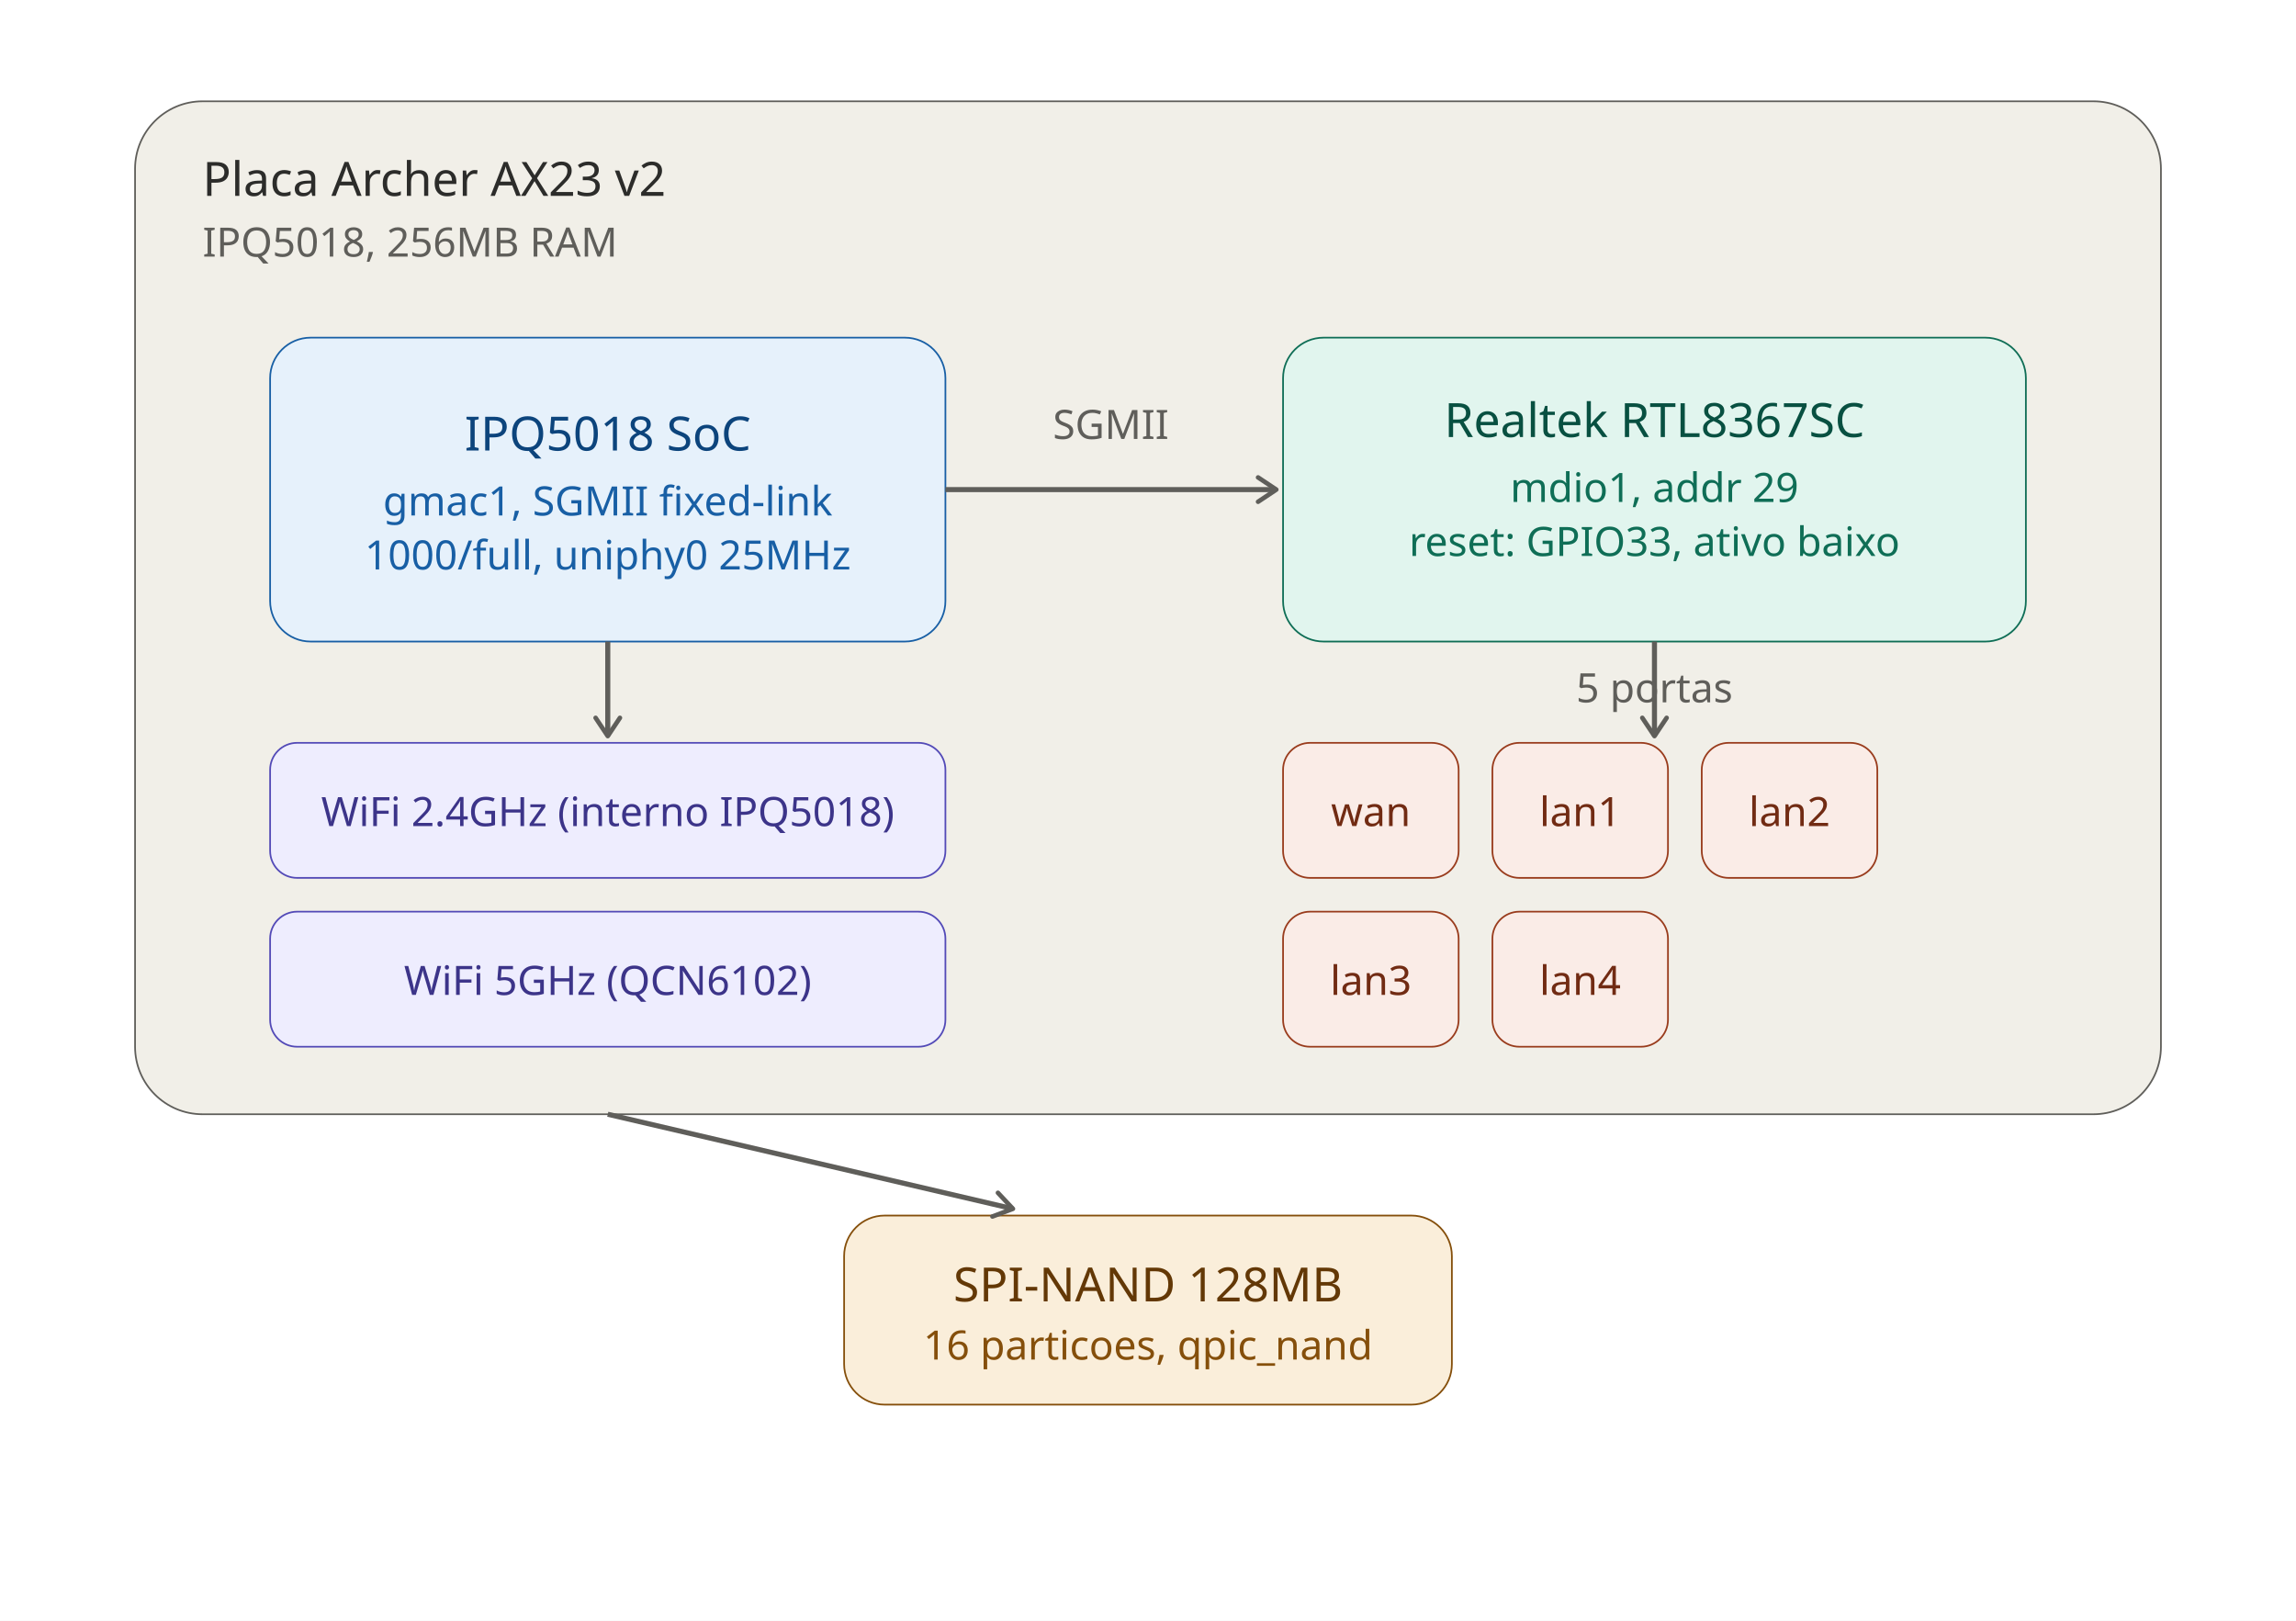
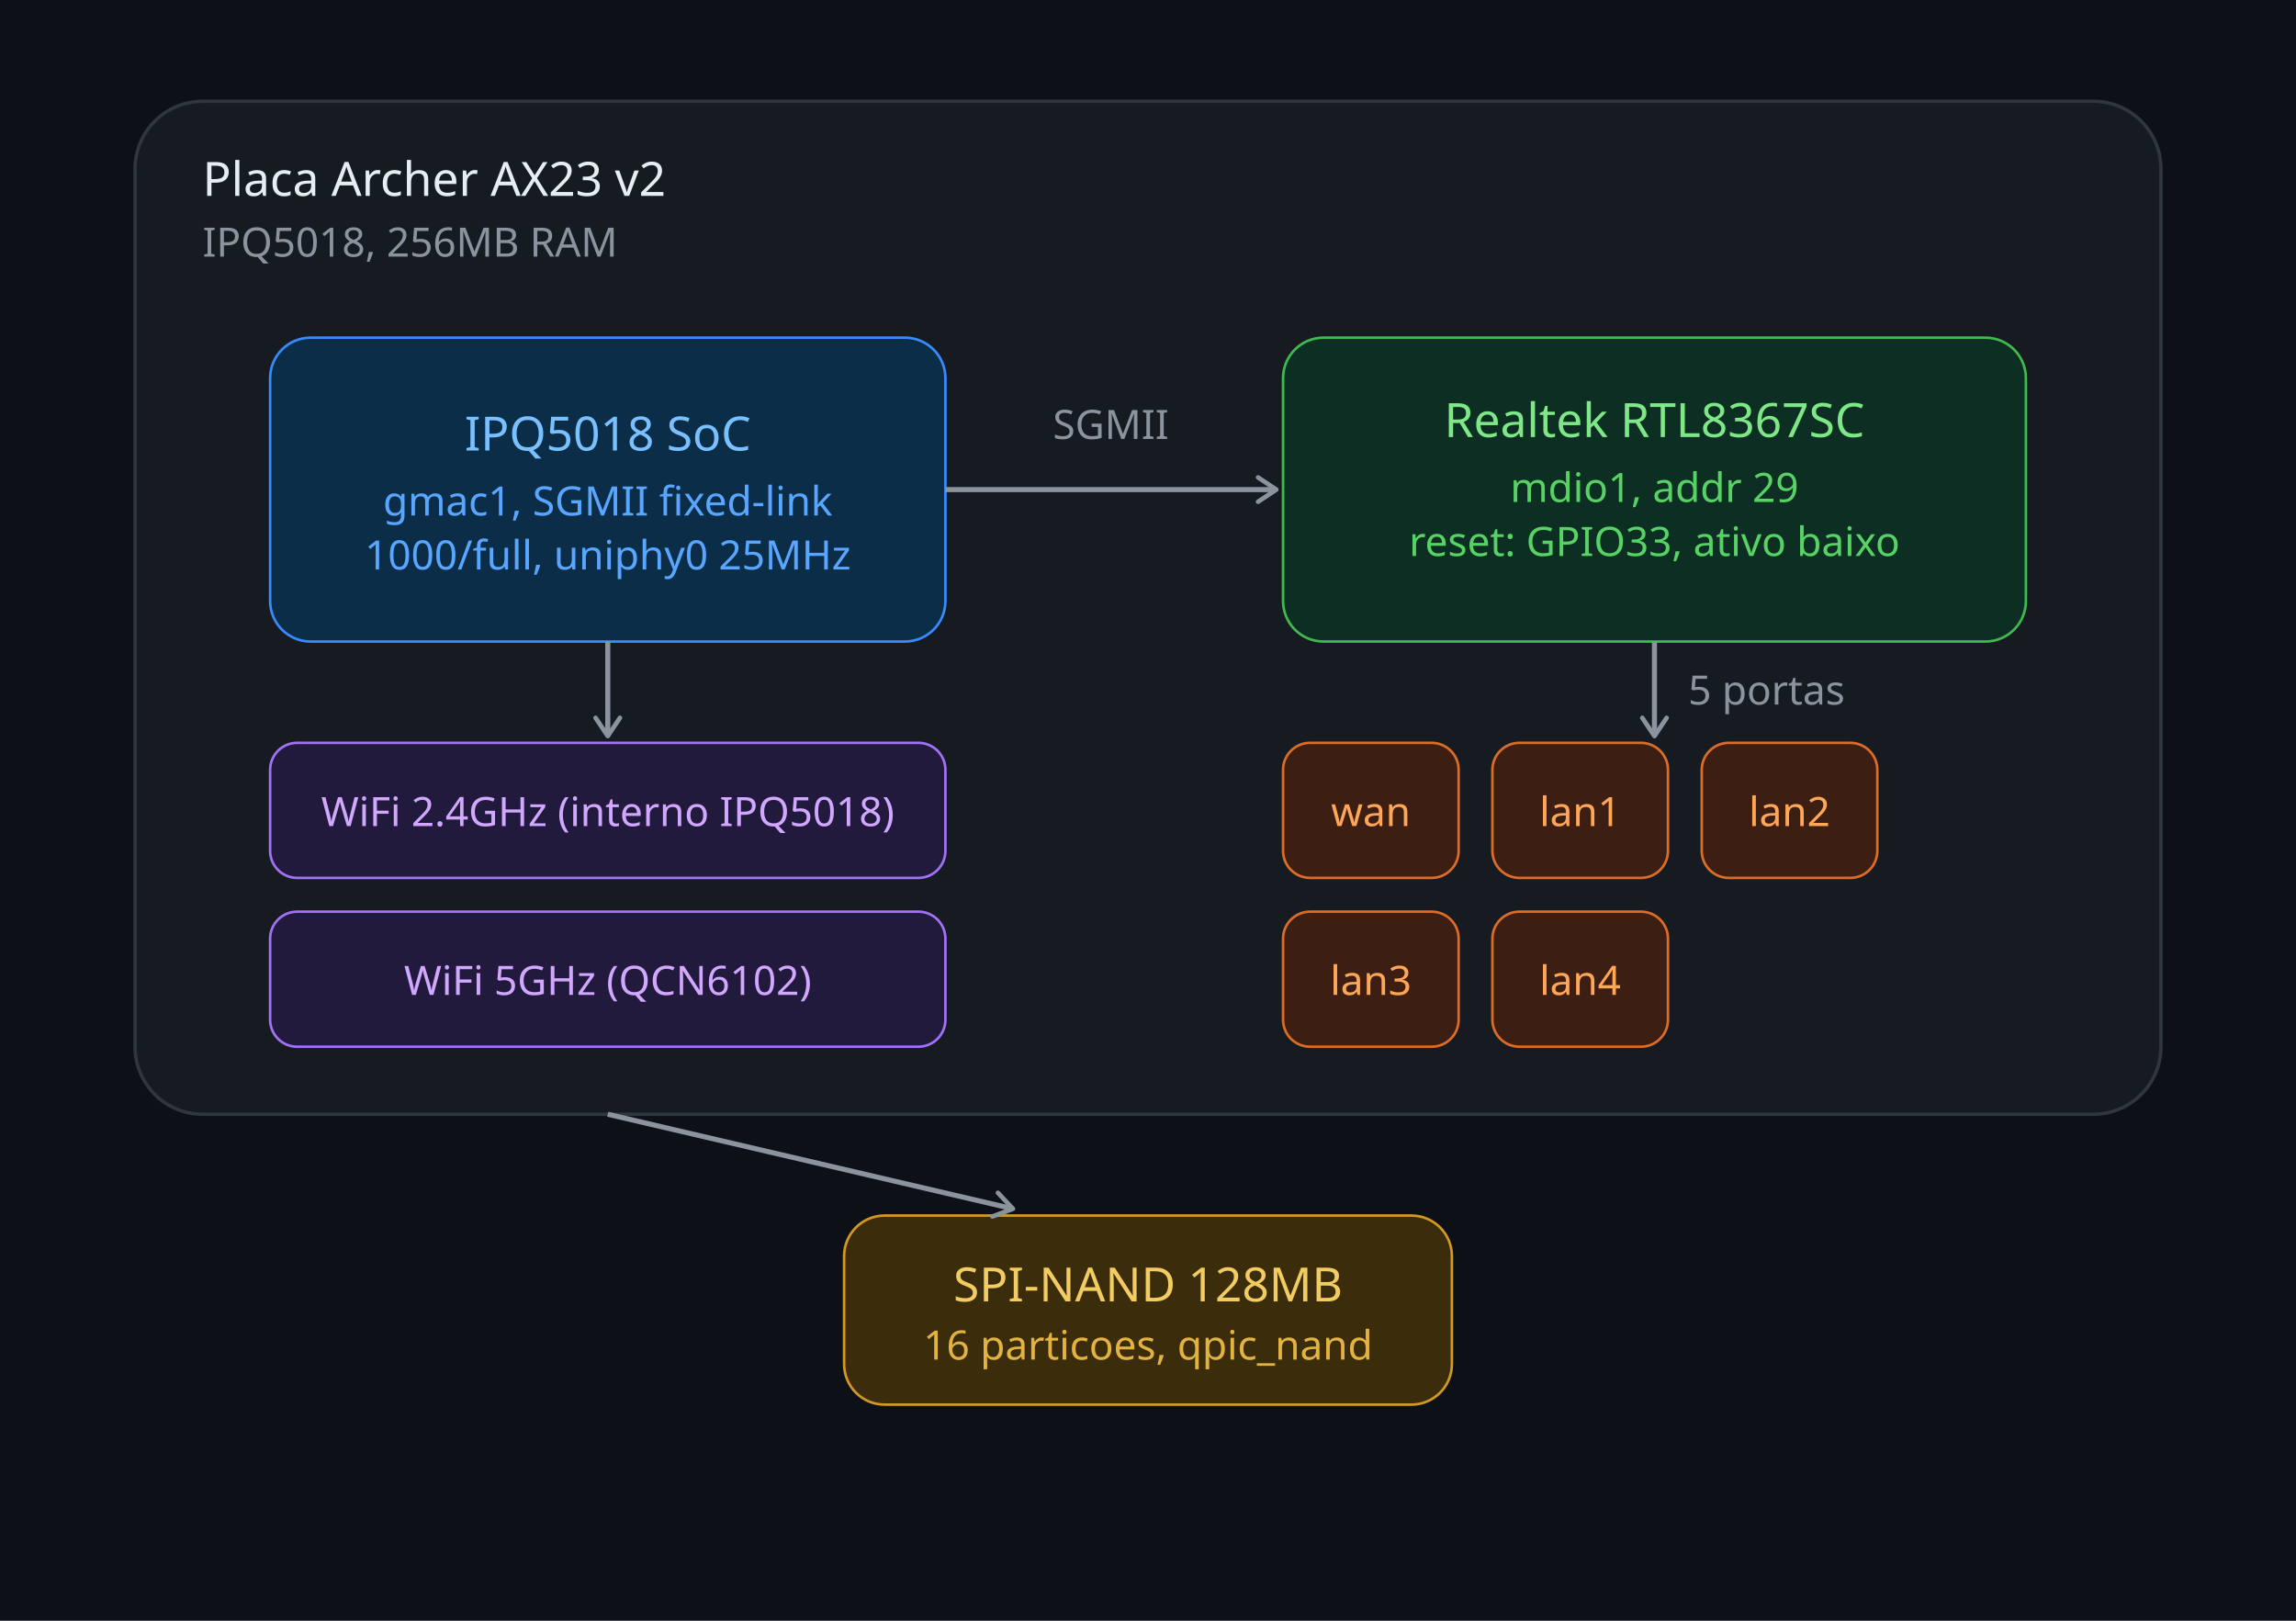
<svg xmlns="http://www.w3.org/2000/svg" width="680" height="480" viewBox="0 0 680 480" role="img">
  <defs>
-     <marker id="arrow" viewBox="0 0 10 10" refX="8" refY="5" markerWidth="6" markerHeight="6" orient="auto-start-reverse">
-       <path d="M2 1L8 5L2 9" fill="none" stroke="#5F5E5A" stroke-width="1.5" stroke-linecap="round" stroke-linejoin="round" />
+     <marker id="arrow-dark" viewBox="0 0 10 10" refX="8" refY="5" markerWidth="6" markerHeight="6" orient="auto-start-reverse">
+       <path d="M2 1L8 5L2 9" fill="none" stroke="#8B949E" stroke-width="1.5" stroke-linecap="round" stroke-linejoin="round" />
    </marker>
  </defs>
-   <rect width="680" height="480" fill="#FFFFFF" />
-   <rect x="40" y="30" width="600" height="300" rx="20" fill="#F1EFE8" stroke="#5F5E5A" stroke-width="0.5" />
-   <text x="60" y="58" font-family="sans-serif" font-size="14" font-weight="500" fill="#2C2C2A">Placa Archer AX23 v2</text>
-   <text x="60" y="76" font-family="sans-serif" font-size="12" fill="#5F5E5A">IPQ5018, 256MB RAM</text>
-   <rect x="80" y="100" width="200" height="90" rx="12" fill="#E6F1FB" stroke="#185FA5" stroke-width="0.5" />
-   <text x="180" y="128" text-anchor="middle" dominant-baseline="central" font-family="sans-serif" font-size="14" font-weight="500" fill="#0C447C">IPQ5018 SoC</text>
-   <text x="180" y="148" text-anchor="middle" dominant-baseline="central" font-family="sans-serif" font-size="12" fill="#185FA5">gmac1, SGMII fixed-link</text>
-   <text x="180" y="164" text-anchor="middle" dominant-baseline="central" font-family="sans-serif" font-size="12" fill="#185FA5">1000/full, uniphy0 25MHz</text>
-   <rect x="380" y="100" width="220" height="90" rx="12" fill="#E1F5EE" stroke="#0F6E56" stroke-width="0.5" />
-   <text x="490" y="124" text-anchor="middle" dominant-baseline="central" font-family="sans-serif" font-size="14" font-weight="500" fill="#085041">Realtek RTL8367SC</text>
-   <text x="490" y="144" text-anchor="middle" dominant-baseline="central" font-family="sans-serif" font-size="12" fill="#0F6E56">mdio1, addr 29</text>
-   <text x="490" y="160" text-anchor="middle" dominant-baseline="central" font-family="sans-serif" font-size="12" fill="#0F6E56">reset: GPIO33, ativo baixo</text>
-   <line x1="280" y1="145" x2="378" y2="145" stroke="#5F5E5A" stroke-width="1.5" marker-end="url(#arrow)" />
-   <text x="329" y="130" text-anchor="middle" font-family="sans-serif" font-size="12" fill="#5F5E5A">SGMII</text>
-   <rect x="380" y="220" width="52" height="40" rx="8" fill="#FAECE7" stroke="#993C1D" stroke-width="0.5" />
-   <text x="406" y="240" text-anchor="middle" dominant-baseline="central" font-family="sans-serif" font-size="12" fill="#712B13">wan</text>
-   <rect x="442" y="220" width="52" height="40" rx="8" fill="#FAECE7" stroke="#993C1D" stroke-width="0.5" />
-   <text x="468" y="240" text-anchor="middle" dominant-baseline="central" font-family="sans-serif" font-size="12" fill="#712B13">lan1</text>
-   <rect x="504" y="220" width="52" height="40" rx="8" fill="#FAECE7" stroke="#993C1D" stroke-width="0.5" />
-   <text x="530" y="240" text-anchor="middle" dominant-baseline="central" font-family="sans-serif" font-size="12" fill="#712B13">lan2</text>
-   <rect x="380" y="270" width="52" height="40" rx="8" fill="#FAECE7" stroke="#993C1D" stroke-width="0.5" />
-   <text x="406" y="290" text-anchor="middle" dominant-baseline="central" font-family="sans-serif" font-size="12" fill="#712B13">lan3</text>
-   <rect x="442" y="270" width="52" height="40" rx="8" fill="#FAECE7" stroke="#993C1D" stroke-width="0.5" />
-   <text x="468" y="290" text-anchor="middle" dominant-baseline="central" font-family="sans-serif" font-size="12" fill="#712B13">lan4</text>
-   <line x1="490" y1="190" x2="490" y2="218" stroke="#5F5E5A" stroke-width="1.5" marker-end="url(#arrow)" />
-   <text x="490" y="208" text-anchor="middle" font-family="sans-serif" font-size="12" fill="#5F5E5A">5 portas</text>
-   <rect x="80" y="220" width="200" height="40" rx="8" fill="#EEEDFE" stroke="#534AB7" stroke-width="0.5" />
-   <text x="180" y="240" text-anchor="middle" dominant-baseline="central" font-family="sans-serif" font-size="12" fill="#3C3489">WiFi 2.4GHz (interno IPQ5018)</text>
-   <rect x="80" y="270" width="200" height="40" rx="8" fill="#EEEDFE" stroke="#534AB7" stroke-width="0.5" />
-   <text x="180" y="290" text-anchor="middle" dominant-baseline="central" font-family="sans-serif" font-size="12" fill="#3C3489">WiFi 5GHz (QCN6102)</text>
-   <line x1="180" y1="190" x2="180" y2="218" stroke="#5F5E5A" stroke-width="1.5" marker-end="url(#arrow)" />
-   <rect x="250" y="360" width="180" height="56" rx="12" fill="#FAEEDA" stroke="#854F0B" stroke-width="0.5" />
-   <text x="340" y="380" text-anchor="middle" dominant-baseline="central" font-family="sans-serif" font-size="14" font-weight="500" fill="#633806">SPI-NAND 128MB</text>
-   <text x="340" y="398" text-anchor="middle" dominant-baseline="central" font-family="sans-serif" font-size="12" fill="#854F0B">16 particoes, qpic_nand</text>
-   <line x1="180" y1="330" x2="300" y2="358" stroke="#5F5E5A" stroke-width="1.5" marker-end="url(#arrow)" />
+   <rect width="680" height="480" fill="#0D1117" />
+   <rect x="40" y="30" width="600" height="300" rx="20" fill="#161B22" stroke="#30363D" stroke-width="1" />
+   <text x="60" y="58" font-family="sans-serif" font-size="14" font-weight="500" fill="#E6EDF3">Placa Archer AX23 v2</text>
+   <text x="60" y="76" font-family="sans-serif" font-size="12" fill="#8B949E">IPQ5018, 256MB RAM</text>
+   <rect x="80" y="100" width="200" height="90" rx="12" fill="#0C2D48" stroke="#388BFD" stroke-width="0.75" />
+   <text x="180" y="128" text-anchor="middle" dominant-baseline="central" font-family="sans-serif" font-size="14" font-weight="500" fill="#79C0FF">IPQ5018 SoC</text>
+   <text x="180" y="148" text-anchor="middle" dominant-baseline="central" font-family="sans-serif" font-size="12" fill="#58A6FF">gmac1, SGMII fixed-link</text>
+   <text x="180" y="164" text-anchor="middle" dominant-baseline="central" font-family="sans-serif" font-size="12" fill="#58A6FF">1000/full, uniphy0 25MHz</text>
+   <rect x="380" y="100" width="220" height="90" rx="12" fill="#0D2E22" stroke="#3FB950" stroke-width="0.75" />
+   <text x="490" y="124" text-anchor="middle" dominant-baseline="central" font-family="sans-serif" font-size="14" font-weight="500" fill="#7EE787">Realtek RTL8367SC</text>
+   <text x="490" y="144" text-anchor="middle" dominant-baseline="central" font-family="sans-serif" font-size="12" fill="#56D364">mdio1, addr 29</text>
+   <text x="490" y="160" text-anchor="middle" dominant-baseline="central" font-family="sans-serif" font-size="12" fill="#56D364">reset: GPIO33, ativo baixo</text>
+   <line x1="280" y1="145" x2="378" y2="145" stroke="#8B949E" stroke-width="1.5" marker-end="url(#arrow-dark)" />
+   <text x="329" y="130" text-anchor="middle" font-family="sans-serif" font-size="12" fill="#8B949E">SGMII</text>
+   <rect x="380" y="220" width="52" height="40" rx="8" fill="#3D1E12" stroke="#DB6D28" stroke-width="0.75" />
+   <text x="406" y="240" text-anchor="middle" dominant-baseline="central" font-family="sans-serif" font-size="12" fill="#FFA657">wan</text>
+   <rect x="442" y="220" width="52" height="40" rx="8" fill="#3D1E12" stroke="#DB6D28" stroke-width="0.75" />
+   <text x="468" y="240" text-anchor="middle" dominant-baseline="central" font-family="sans-serif" font-size="12" fill="#FFA657">lan1</text>
+   <rect x="504" y="220" width="52" height="40" rx="8" fill="#3D1E12" stroke="#DB6D28" stroke-width="0.75" />
+   <text x="530" y="240" text-anchor="middle" dominant-baseline="central" font-family="sans-serif" font-size="12" fill="#FFA657">lan2</text>
+   <rect x="380" y="270" width="52" height="40" rx="8" fill="#3D1E12" stroke="#DB6D28" stroke-width="0.75" />
+   <text x="406" y="290" text-anchor="middle" dominant-baseline="central" font-family="sans-serif" font-size="12" fill="#FFA657">lan3</text>
+   <rect x="442" y="270" width="52" height="40" rx="8" fill="#3D1E12" stroke="#DB6D28" stroke-width="0.75" />
+   <text x="468" y="290" text-anchor="middle" dominant-baseline="central" font-family="sans-serif" font-size="12" fill="#FFA657">lan4</text>
+   <line x1="490" y1="190" x2="490" y2="218" stroke="#8B949E" stroke-width="1.5" marker-end="url(#arrow-dark)" />
+   <text x="500" y="204" text-anchor="start" dominant-baseline="central" font-family="sans-serif" font-size="12" fill="#8B949E">5 portas</text>
+   <rect x="80" y="220" width="200" height="40" rx="8" fill="#211A3D" stroke="#A371F7" stroke-width="0.75" />
+   <text x="180" y="240" text-anchor="middle" dominant-baseline="central" font-family="sans-serif" font-size="12" fill="#D2A8FF">WiFi 2.4GHz (interno IPQ5018)</text>
+   <rect x="80" y="270" width="200" height="40" rx="8" fill="#211A3D" stroke="#A371F7" stroke-width="0.75" />
+   <text x="180" y="290" text-anchor="middle" dominant-baseline="central" font-family="sans-serif" font-size="12" fill="#D2A8FF">WiFi 5GHz (QCN6102)</text>
+   <line x1="180" y1="190" x2="180" y2="218" stroke="#8B949E" stroke-width="1.5" marker-end="url(#arrow-dark)" />
+   <rect x="250" y="360" width="180" height="56" rx="12" fill="#3B2D0B" stroke="#D29922" stroke-width="0.75" />
+   <text x="340" y="380" text-anchor="middle" dominant-baseline="central" font-family="sans-serif" font-size="14" font-weight="500" fill="#F2CC60">SPI-NAND 128MB</text>
+   <text x="340" y="398" text-anchor="middle" dominant-baseline="central" font-family="sans-serif" font-size="12" fill="#E3B341">16 particoes, qpic_nand</text>
+   <line x1="180" y1="330" x2="300" y2="358" stroke="#8B949E" stroke-width="1.5" marker-end="url(#arrow-dark)" />
</svg>
